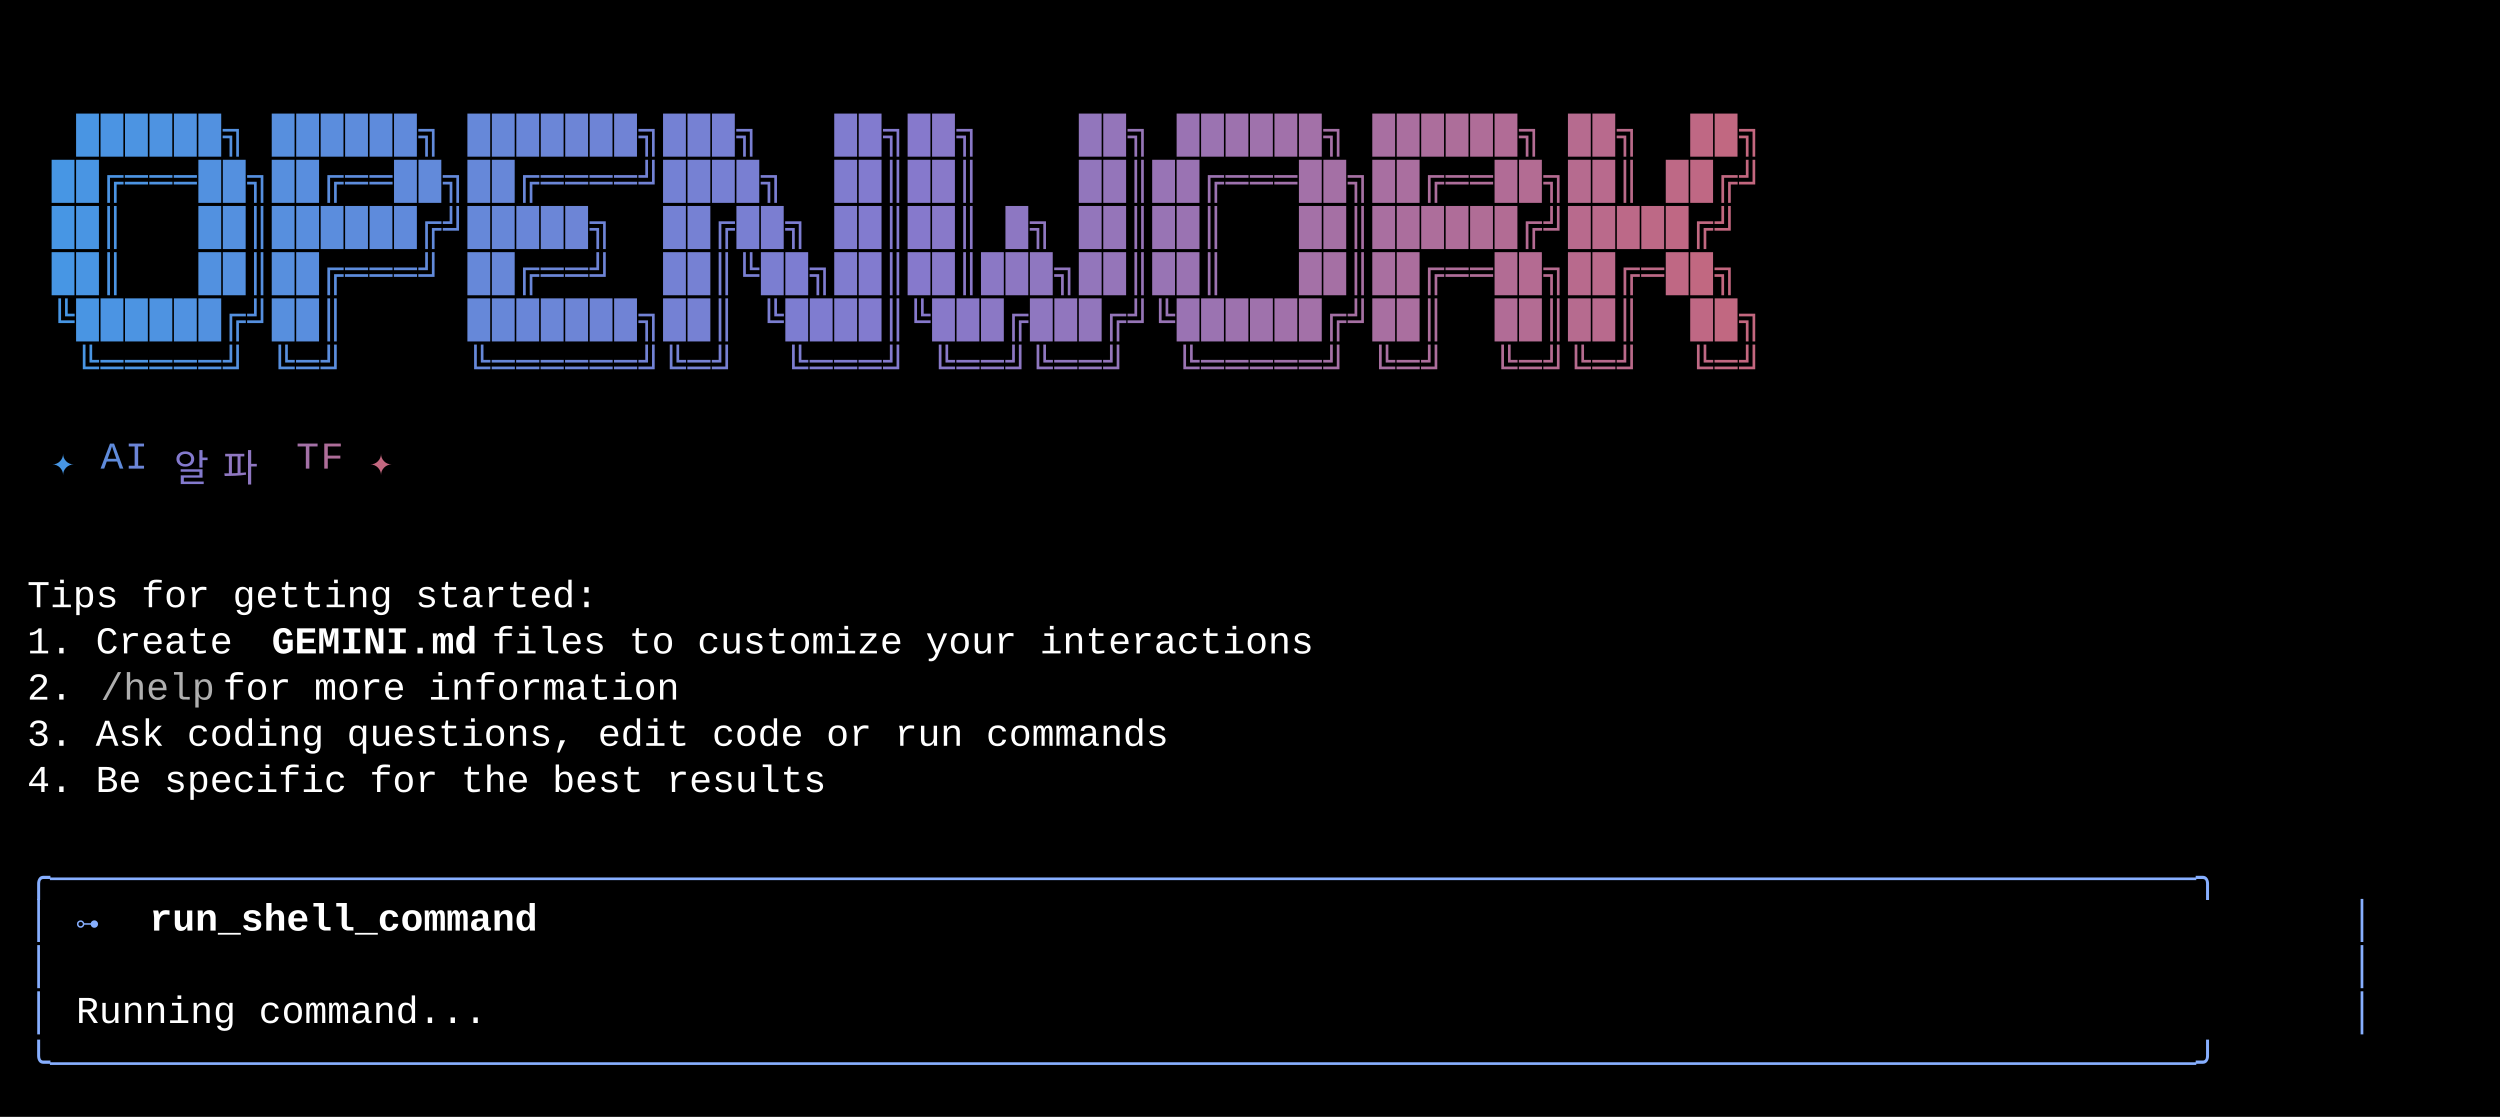
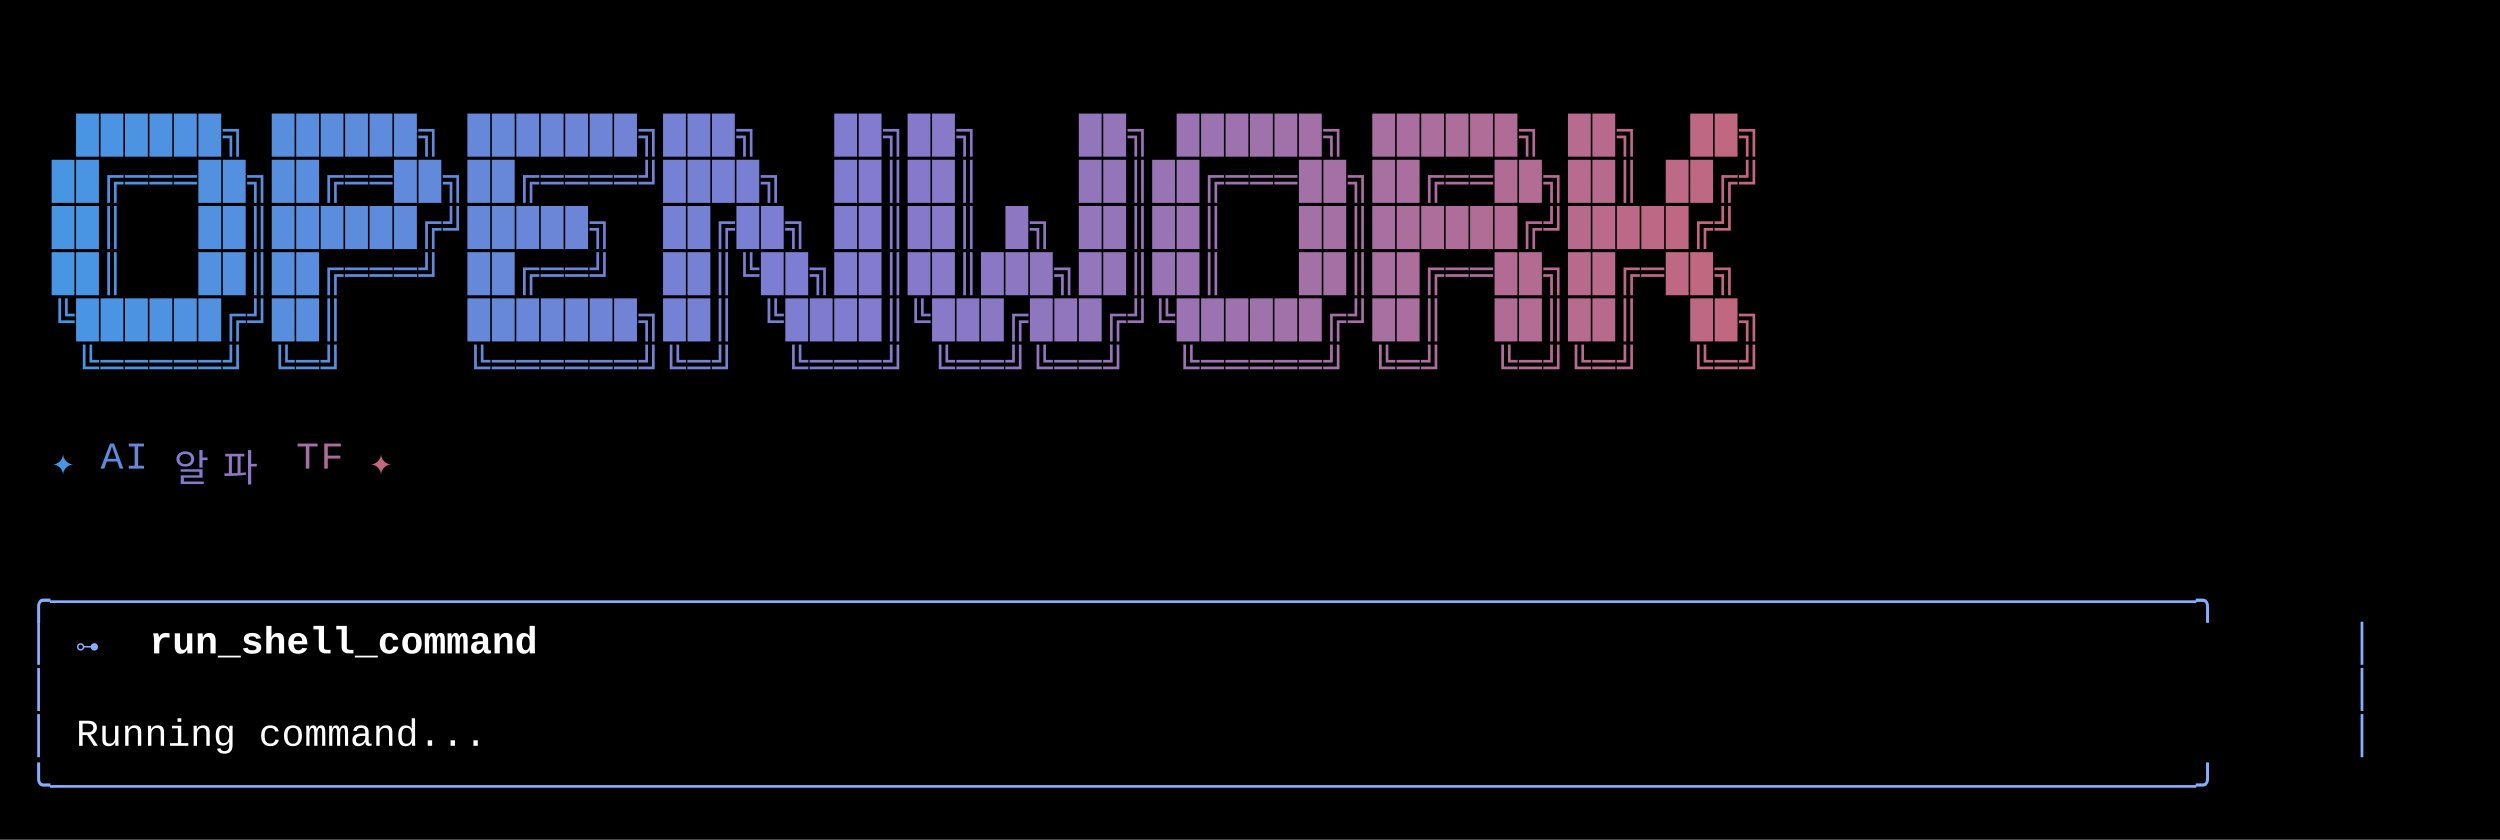
- <svg xmlns="http://www.w3.org/2000/svg" width="920" height="411" viewBox="0 0 920 411">
+ <svg xmlns="http://www.w3.org/2000/svg" width="920" height="309" viewBox="0 0 920 309">
  <style>
    text { font-family: Consolas, "Courier New", monospace; font-size: 14px; dominant-baseline: text-before-edge; white-space: pre; }
  </style>
-   <rect width="920" height="411" fill="#000000" />
+   <rect width="920" height="309" fill="#000000" />
  <g transform="translate(10, 10)">
    <text x="18" y="36" fill="#4995e3" textLength="9" lengthAdjust="spacingAndGlyphs">█</text>
    <text x="27" y="36" fill="#4b94e3" textLength="9" lengthAdjust="spacingAndGlyphs">█</text>
    <text x="36" y="36" fill="#4c94e2" textLength="9" lengthAdjust="spacingAndGlyphs">█</text>
    <text x="45" y="36" fill="#4e93e1" textLength="9" lengthAdjust="spacingAndGlyphs">█</text>
    <text x="54" y="36" fill="#5092e1" textLength="9" lengthAdjust="spacingAndGlyphs">█</text>
    <text x="63" y="36" fill="#5291e0" textLength="9" lengthAdjust="spacingAndGlyphs">█</text>
    <text x="72" y="36" fill="#5490df" textLength="9" lengthAdjust="spacingAndGlyphs">╗</text>
    <text x="90" y="36" fill="#578fde" textLength="9" lengthAdjust="spacingAndGlyphs">█</text>
    <text x="99" y="36" fill="#598ede" textLength="9" lengthAdjust="spacingAndGlyphs">█</text>
    <text x="108" y="36" fill="#5b8ddd" textLength="9" lengthAdjust="spacingAndGlyphs">█</text>
    <text x="117" y="36" fill="#5d8cdc" textLength="9" lengthAdjust="spacingAndGlyphs">█</text>
    <text x="126" y="36" fill="#5e8bdc" textLength="9" lengthAdjust="spacingAndGlyphs">█</text>
    <text x="135" y="36" fill="#608adb" textLength="9" lengthAdjust="spacingAndGlyphs">█</text>
    <text x="144" y="36" fill="#628ada" textLength="9" lengthAdjust="spacingAndGlyphs">╗</text>
    <text x="162" y="36" fill="#6688d9" textLength="9" lengthAdjust="spacingAndGlyphs">█</text>
    <text x="171" y="36" fill="#6787d8" textLength="9" lengthAdjust="spacingAndGlyphs">█</text>
    <text x="180" y="36" fill="#6986d8" textLength="9" lengthAdjust="spacingAndGlyphs">█</text>
    <text x="189" y="36" fill="#6b86d7" textLength="9" lengthAdjust="spacingAndGlyphs">█</text>
    <text x="198" y="36" fill="#6d85d6" textLength="9" lengthAdjust="spacingAndGlyphs">█</text>
    <text x="207" y="36" fill="#6e84d6" textLength="9" lengthAdjust="spacingAndGlyphs">█</text>
    <text x="216" y="36" fill="#7083d5" textLength="9" lengthAdjust="spacingAndGlyphs">█</text>
    <text x="225" y="36" fill="#7282d4" textLength="9" lengthAdjust="spacingAndGlyphs">╗</text>
    <text x="234" y="36" fill="#7481d4" textLength="9" lengthAdjust="spacingAndGlyphs">█</text>
    <text x="243" y="36" fill="#7681d3" textLength="9" lengthAdjust="spacingAndGlyphs">█</text>
    <text x="252" y="36" fill="#7780d3" textLength="9" lengthAdjust="spacingAndGlyphs">█</text>
    <text x="261" y="36" fill="#797fd2" textLength="9" lengthAdjust="spacingAndGlyphs">╗</text>
    <text x="297" y="36" fill="#807ccf" textLength="9" lengthAdjust="spacingAndGlyphs">█</text>
    <text x="306" y="36" fill="#827bcf" textLength="9" lengthAdjust="spacingAndGlyphs">█</text>
    <text x="315" y="36" fill="#847ace" textLength="9" lengthAdjust="spacingAndGlyphs">╗</text>
    <text x="324" y="36" fill="#8679cc" textLength="9" lengthAdjust="spacingAndGlyphs">█</text>
    <text x="333" y="36" fill="#8879c9" textLength="9" lengthAdjust="spacingAndGlyphs">█</text>
    <text x="342" y="36" fill="#8978c7" textLength="9" lengthAdjust="spacingAndGlyphs">╗</text>
    <text x="387" y="36" fill="#9276bc" textLength="9" lengthAdjust="spacingAndGlyphs">█</text>
    <text x="396" y="36" fill="#9475ba" textLength="9" lengthAdjust="spacingAndGlyphs">█</text>
    <text x="405" y="36" fill="#9675b7" textLength="9" lengthAdjust="spacingAndGlyphs">╗</text>
    <text x="423" y="36" fill="#9a73b3" textLength="9" lengthAdjust="spacingAndGlyphs">█</text>
    <text x="432" y="36" fill="#9b73b1" textLength="9" lengthAdjust="spacingAndGlyphs">█</text>
    <text x="441" y="36" fill="#9d72ae" textLength="9" lengthAdjust="spacingAndGlyphs">█</text>
    <text x="450" y="36" fill="#9f72ac" textLength="9" lengthAdjust="spacingAndGlyphs">█</text>
    <text x="459" y="36" fill="#a171aa" textLength="9" lengthAdjust="spacingAndGlyphs">█</text>
    <text x="468" y="36" fill="#a371a8" textLength="9" lengthAdjust="spacingAndGlyphs">█</text>
    <text x="477" y="36" fill="#a470a5" textLength="9" lengthAdjust="spacingAndGlyphs">╗</text>
    <text x="495" y="36" fill="#a86fa1" textLength="9" lengthAdjust="spacingAndGlyphs">█</text>
    <text x="504" y="36" fill="#aa6f9f" textLength="9" lengthAdjust="spacingAndGlyphs">█</text>
    <text x="513" y="36" fill="#ac6e9c" textLength="9" lengthAdjust="spacingAndGlyphs">█</text>
    <text x="522" y="36" fill="#ad6e9a" textLength="9" lengthAdjust="spacingAndGlyphs">█</text>
    <text x="531" y="36" fill="#af6d98" textLength="9" lengthAdjust="spacingAndGlyphs">█</text>
    <text x="540" y="36" fill="#b16c96" textLength="9" lengthAdjust="spacingAndGlyphs">█</text>
    <text x="549" y="36" fill="#b36c93" textLength="9" lengthAdjust="spacingAndGlyphs">╗</text>
    <text x="567" y="36" fill="#b66b8f" textLength="9" lengthAdjust="spacingAndGlyphs">█</text>
    <text x="576" y="36" fill="#b86a8d" textLength="9" lengthAdjust="spacingAndGlyphs">█</text>
    <text x="585" y="36" fill="#ba6a8a" textLength="9" lengthAdjust="spacingAndGlyphs">╗</text>
    <text x="612" y="36" fill="#bf6884" textLength="9" lengthAdjust="spacingAndGlyphs">█</text>
    <text x="621" y="36" fill="#c16881" textLength="9" lengthAdjust="spacingAndGlyphs">█</text>
    <text x="630" y="36" fill="#c3677f" textLength="9" lengthAdjust="spacingAndGlyphs">╗</text>
    <text x="9" y="53" fill="#4796e4" textLength="9" lengthAdjust="spacingAndGlyphs">█</text>
    <text x="18" y="53" fill="#4995e3" textLength="9" lengthAdjust="spacingAndGlyphs">█</text>
    <text x="27" y="53" fill="#4b94e3" textLength="9" lengthAdjust="spacingAndGlyphs">╔</text>
    <text x="36" y="53" fill="#4c94e2" textLength="9" lengthAdjust="spacingAndGlyphs">═</text>
    <text x="45" y="53" fill="#4e93e1" textLength="9" lengthAdjust="spacingAndGlyphs">═</text>
    <text x="54" y="53" fill="#5092e1" textLength="9" lengthAdjust="spacingAndGlyphs">═</text>
    <text x="63" y="53" fill="#5291e0" textLength="9" lengthAdjust="spacingAndGlyphs">█</text>
    <text x="72" y="53" fill="#5490df" textLength="9" lengthAdjust="spacingAndGlyphs">█</text>
    <text x="81" y="53" fill="#558fdf" textLength="9" lengthAdjust="spacingAndGlyphs">╗</text>
    <text x="90" y="53" fill="#578fde" textLength="9" lengthAdjust="spacingAndGlyphs">█</text>
    <text x="99" y="53" fill="#598ede" textLength="9" lengthAdjust="spacingAndGlyphs">█</text>
    <text x="108" y="53" fill="#5b8ddd" textLength="9" lengthAdjust="spacingAndGlyphs">╔</text>
    <text x="117" y="53" fill="#5d8cdc" textLength="9" lengthAdjust="spacingAndGlyphs">═</text>
    <text x="126" y="53" fill="#5e8bdc" textLength="9" lengthAdjust="spacingAndGlyphs">═</text>
    <text x="135" y="53" fill="#608adb" textLength="9" lengthAdjust="spacingAndGlyphs">█</text>
    <text x="144" y="53" fill="#628ada" textLength="9" lengthAdjust="spacingAndGlyphs">█</text>
    <text x="153" y="53" fill="#6489da" textLength="9" lengthAdjust="spacingAndGlyphs">╗</text>
    <text x="162" y="53" fill="#6688d9" textLength="9" lengthAdjust="spacingAndGlyphs">█</text>
    <text x="171" y="53" fill="#6787d8" textLength="9" lengthAdjust="spacingAndGlyphs">█</text>
    <text x="180" y="53" fill="#6986d8" textLength="9" lengthAdjust="spacingAndGlyphs">╔</text>
    <text x="189" y="53" fill="#6b86d7" textLength="9" lengthAdjust="spacingAndGlyphs">═</text>
    <text x="198" y="53" fill="#6d85d6" textLength="9" lengthAdjust="spacingAndGlyphs">═</text>
    <text x="207" y="53" fill="#6e84d6" textLength="9" lengthAdjust="spacingAndGlyphs">═</text>
    <text x="216" y="53" fill="#7083d5" textLength="9" lengthAdjust="spacingAndGlyphs">═</text>
    <text x="225" y="53" fill="#7282d4" textLength="9" lengthAdjust="spacingAndGlyphs">╝</text>
    <text x="234" y="53" fill="#7481d4" textLength="9" lengthAdjust="spacingAndGlyphs">█</text>
    <text x="243" y="53" fill="#7681d3" textLength="9" lengthAdjust="spacingAndGlyphs">█</text>
    <text x="252" y="53" fill="#7780d3" textLength="9" lengthAdjust="spacingAndGlyphs">█</text>
    <text x="261" y="53" fill="#797fd2" textLength="9" lengthAdjust="spacingAndGlyphs">█</text>
    <text x="270" y="53" fill="#7b7ed1" textLength="9" lengthAdjust="spacingAndGlyphs">╗</text>
    <text x="297" y="53" fill="#807ccf" textLength="9" lengthAdjust="spacingAndGlyphs">█</text>
    <text x="306" y="53" fill="#827bcf" textLength="9" lengthAdjust="spacingAndGlyphs">█</text>
    <text x="315" y="53" fill="#847ace" textLength="9" lengthAdjust="spacingAndGlyphs">║</text>
    <text x="324" y="53" fill="#8679cc" textLength="9" lengthAdjust="spacingAndGlyphs">█</text>
    <text x="333" y="53" fill="#8879c9" textLength="9" lengthAdjust="spacingAndGlyphs">█</text>
    <text x="342" y="53" fill="#8978c7" textLength="9" lengthAdjust="spacingAndGlyphs">║</text>
    <text x="387" y="53" fill="#9276bc" textLength="9" lengthAdjust="spacingAndGlyphs">█</text>
    <text x="396" y="53" fill="#9475ba" textLength="9" lengthAdjust="spacingAndGlyphs">█</text>
    <text x="405" y="53" fill="#9675b7" textLength="9" lengthAdjust="spacingAndGlyphs">║</text>
    <text x="414" y="53" fill="#9874b5" textLength="9" lengthAdjust="spacingAndGlyphs">█</text>
    <text x="423" y="53" fill="#9a73b3" textLength="9" lengthAdjust="spacingAndGlyphs">█</text>
    <text x="432" y="53" fill="#9b73b1" textLength="9" lengthAdjust="spacingAndGlyphs">╔</text>
    <text x="441" y="53" fill="#9d72ae" textLength="9" lengthAdjust="spacingAndGlyphs">═</text>
    <text x="450" y="53" fill="#9f72ac" textLength="9" lengthAdjust="spacingAndGlyphs">═</text>
    <text x="459" y="53" fill="#a171aa" textLength="9" lengthAdjust="spacingAndGlyphs">═</text>
    <text x="468" y="53" fill="#a371a8" textLength="9" lengthAdjust="spacingAndGlyphs">█</text>
    <text x="477" y="53" fill="#a470a5" textLength="9" lengthAdjust="spacingAndGlyphs">█</text>
    <text x="486" y="53" fill="#a670a3" textLength="9" lengthAdjust="spacingAndGlyphs">╗</text>
    <text x="495" y="53" fill="#a86fa1" textLength="9" lengthAdjust="spacingAndGlyphs">█</text>
    <text x="504" y="53" fill="#aa6f9f" textLength="9" lengthAdjust="spacingAndGlyphs">█</text>
    <text x="513" y="53" fill="#ac6e9c" textLength="9" lengthAdjust="spacingAndGlyphs">╔</text>
    <text x="522" y="53" fill="#ad6e9a" textLength="9" lengthAdjust="spacingAndGlyphs">═</text>
    <text x="531" y="53" fill="#af6d98" textLength="9" lengthAdjust="spacingAndGlyphs">═</text>
    <text x="540" y="53" fill="#b16c96" textLength="9" lengthAdjust="spacingAndGlyphs">█</text>
    <text x="549" y="53" fill="#b36c93" textLength="9" lengthAdjust="spacingAndGlyphs">█</text>
    <text x="558" y="53" fill="#b56b91" textLength="9" lengthAdjust="spacingAndGlyphs">╗</text>
    <text x="567" y="53" fill="#b66b8f" textLength="9" lengthAdjust="spacingAndGlyphs">█</text>
    <text x="576" y="53" fill="#b86a8d" textLength="9" lengthAdjust="spacingAndGlyphs">█</text>
    <text x="585" y="53" fill="#ba6a8a" textLength="9" lengthAdjust="spacingAndGlyphs">║</text>
    <text x="603" y="53" fill="#be6986" textLength="9" lengthAdjust="spacingAndGlyphs">█</text>
    <text x="612" y="53" fill="#bf6884" textLength="9" lengthAdjust="spacingAndGlyphs">█</text>
    <text x="621" y="53" fill="#c16881" textLength="9" lengthAdjust="spacingAndGlyphs">╔</text>
    <text x="630" y="53" fill="#c3677f" textLength="9" lengthAdjust="spacingAndGlyphs">╝</text>
    <text x="9" y="70" fill="#4796e4" textLength="9" lengthAdjust="spacingAndGlyphs">█</text>
    <text x="18" y="70" fill="#4995e3" textLength="9" lengthAdjust="spacingAndGlyphs">█</text>
    <text x="27" y="70" fill="#4b94e3" textLength="9" lengthAdjust="spacingAndGlyphs">║</text>
    <text x="63" y="70" fill="#5291e0" textLength="9" lengthAdjust="spacingAndGlyphs">█</text>
    <text x="72" y="70" fill="#5490df" textLength="9" lengthAdjust="spacingAndGlyphs">█</text>
    <text x="81" y="70" fill="#558fdf" textLength="9" lengthAdjust="spacingAndGlyphs">║</text>
    <text x="90" y="70" fill="#578fde" textLength="9" lengthAdjust="spacingAndGlyphs">█</text>
    <text x="99" y="70" fill="#598ede" textLength="9" lengthAdjust="spacingAndGlyphs">█</text>
    <text x="108" y="70" fill="#5b8ddd" textLength="9" lengthAdjust="spacingAndGlyphs">█</text>
    <text x="117" y="70" fill="#5d8cdc" textLength="9" lengthAdjust="spacingAndGlyphs">█</text>
    <text x="126" y="70" fill="#5e8bdc" textLength="9" lengthAdjust="spacingAndGlyphs">█</text>
    <text x="135" y="70" fill="#608adb" textLength="9" lengthAdjust="spacingAndGlyphs">█</text>
    <text x="144" y="70" fill="#628ada" textLength="9" lengthAdjust="spacingAndGlyphs">╔</text>
    <text x="153" y="70" fill="#6489da" textLength="9" lengthAdjust="spacingAndGlyphs">╝</text>
    <text x="162" y="70" fill="#6688d9" textLength="9" lengthAdjust="spacingAndGlyphs">█</text>
    <text x="171" y="70" fill="#6787d8" textLength="9" lengthAdjust="spacingAndGlyphs">█</text>
    <text x="180" y="70" fill="#6986d8" textLength="9" lengthAdjust="spacingAndGlyphs">█</text>
    <text x="189" y="70" fill="#6b86d7" textLength="9" lengthAdjust="spacingAndGlyphs">█</text>
    <text x="198" y="70" fill="#6d85d6" textLength="9" lengthAdjust="spacingAndGlyphs">█</text>
    <text x="207" y="70" fill="#6e84d6" textLength="9" lengthAdjust="spacingAndGlyphs">╗</text>
    <text x="234" y="70" fill="#7481d4" textLength="9" lengthAdjust="spacingAndGlyphs">█</text>
    <text x="243" y="70" fill="#7681d3" textLength="9" lengthAdjust="spacingAndGlyphs">█</text>
    <text x="252" y="70" fill="#7780d3" textLength="9" lengthAdjust="spacingAndGlyphs">╔</text>
    <text x="261" y="70" fill="#797fd2" textLength="9" lengthAdjust="spacingAndGlyphs">█</text>
    <text x="270" y="70" fill="#7b7ed1" textLength="9" lengthAdjust="spacingAndGlyphs">█</text>
    <text x="279" y="70" fill="#7d7dd1" textLength="9" lengthAdjust="spacingAndGlyphs">╗</text>
    <text x="297" y="70" fill="#807ccf" textLength="9" lengthAdjust="spacingAndGlyphs">█</text>
    <text x="306" y="70" fill="#827bcf" textLength="9" lengthAdjust="spacingAndGlyphs">█</text>
    <text x="315" y="70" fill="#847ace" textLength="9" lengthAdjust="spacingAndGlyphs">║</text>
    <text x="324" y="70" fill="#8679cc" textLength="9" lengthAdjust="spacingAndGlyphs">█</text>
    <text x="333" y="70" fill="#8879c9" textLength="9" lengthAdjust="spacingAndGlyphs">█</text>
    <text x="342" y="70" fill="#8a78c7" textLength="9" lengthAdjust="spacingAndGlyphs">║</text>
    <text x="360" y="70" fill="#8d77c2" textLength="9" lengthAdjust="spacingAndGlyphs">█</text>
    <text x="369" y="70" fill="#8f77c0" textLength="9" lengthAdjust="spacingAndGlyphs">╗</text>
    <text x="387" y="70" fill="#9376bb" textLength="9" lengthAdjust="spacingAndGlyphs">█</text>
    <text x="396" y="70" fill="#9575b9" textLength="9" lengthAdjust="spacingAndGlyphs">█</text>
    <text x="405" y="70" fill="#9774b7" textLength="9" lengthAdjust="spacingAndGlyphs">║</text>
    <text x="414" y="70" fill="#9874b4" textLength="9" lengthAdjust="spacingAndGlyphs">█</text>
    <text x="423" y="70" fill="#9a73b2" textLength="9" lengthAdjust="spacingAndGlyphs">█</text>
    <text x="432" y="70" fill="#9c73b0" textLength="9" lengthAdjust="spacingAndGlyphs">║</text>
    <text x="468" y="70" fill="#a471a7" textLength="9" lengthAdjust="spacingAndGlyphs">█</text>
    <text x="477" y="70" fill="#a570a4" textLength="9" lengthAdjust="spacingAndGlyphs">█</text>
    <text x="486" y="70" fill="#a76fa2" textLength="9" lengthAdjust="spacingAndGlyphs">║</text>
    <text x="495" y="70" fill="#a96fa0" textLength="9" lengthAdjust="spacingAndGlyphs">█</text>
    <text x="504" y="70" fill="#ab6e9d" textLength="9" lengthAdjust="spacingAndGlyphs">█</text>
    <text x="513" y="70" fill="#ad6e9b" textLength="9" lengthAdjust="spacingAndGlyphs">█</text>
    <text x="522" y="70" fill="#af6d99" textLength="9" lengthAdjust="spacingAndGlyphs">█</text>
    <text x="531" y="70" fill="#b06d96" textLength="9" lengthAdjust="spacingAndGlyphs">█</text>
    <text x="540" y="70" fill="#b26c94" textLength="9" lengthAdjust="spacingAndGlyphs">█</text>
    <text x="549" y="70" fill="#b46b92" textLength="9" lengthAdjust="spacingAndGlyphs">╔</text>
    <text x="558" y="70" fill="#b66b8f" textLength="9" lengthAdjust="spacingAndGlyphs">╝</text>
    <text x="567" y="70" fill="#b86a8d" textLength="9" lengthAdjust="spacingAndGlyphs">█</text>
    <text x="576" y="70" fill="#ba6a8b" textLength="9" lengthAdjust="spacingAndGlyphs">█</text>
    <text x="585" y="70" fill="#bc6988" textLength="9" lengthAdjust="spacingAndGlyphs">█</text>
    <text x="594" y="70" fill="#bd6986" textLength="9" lengthAdjust="spacingAndGlyphs">█</text>
    <text x="603" y="70" fill="#bf6884" textLength="9" lengthAdjust="spacingAndGlyphs">█</text>
    <text x="612" y="70" fill="#c16881" textLength="9" lengthAdjust="spacingAndGlyphs">╔</text>
    <text x="621" y="70" fill="#c3677f" textLength="9" lengthAdjust="spacingAndGlyphs">╝</text>
    <text x="9" y="87" fill="#4796e4" textLength="9" lengthAdjust="spacingAndGlyphs">█</text>
    <text x="18" y="87" fill="#4995e3" textLength="9" lengthAdjust="spacingAndGlyphs">█</text>
    <text x="27" y="87" fill="#4b94e3" textLength="9" lengthAdjust="spacingAndGlyphs">║</text>
    <text x="63" y="87" fill="#5291e0" textLength="9" lengthAdjust="spacingAndGlyphs">█</text>
    <text x="72" y="87" fill="#5490df" textLength="9" lengthAdjust="spacingAndGlyphs">█</text>
    <text x="81" y="87" fill="#558fdf" textLength="9" lengthAdjust="spacingAndGlyphs">║</text>
    <text x="90" y="87" fill="#578fde" textLength="9" lengthAdjust="spacingAndGlyphs">█</text>
    <text x="99" y="87" fill="#598ede" textLength="9" lengthAdjust="spacingAndGlyphs">█</text>
    <text x="108" y="87" fill="#5b8ddd" textLength="9" lengthAdjust="spacingAndGlyphs">╔</text>
    <text x="117" y="87" fill="#5d8cdc" textLength="9" lengthAdjust="spacingAndGlyphs">═</text>
    <text x="126" y="87" fill="#5e8bdc" textLength="9" lengthAdjust="spacingAndGlyphs">═</text>
    <text x="135" y="87" fill="#608adb" textLength="9" lengthAdjust="spacingAndGlyphs">═</text>
    <text x="144" y="87" fill="#628ada" textLength="9" lengthAdjust="spacingAndGlyphs">╝</text>
    <text x="162" y="87" fill="#6688d9" textLength="9" lengthAdjust="spacingAndGlyphs">█</text>
    <text x="171" y="87" fill="#6787d8" textLength="9" lengthAdjust="spacingAndGlyphs">█</text>
    <text x="180" y="87" fill="#6986d8" textLength="9" lengthAdjust="spacingAndGlyphs">╔</text>
    <text x="189" y="87" fill="#6b86d7" textLength="9" lengthAdjust="spacingAndGlyphs">═</text>
    <text x="198" y="87" fill="#6d85d6" textLength="9" lengthAdjust="spacingAndGlyphs">═</text>
    <text x="207" y="87" fill="#6e84d6" textLength="9" lengthAdjust="spacingAndGlyphs">╝</text>
    <text x="234" y="87" fill="#7481d4" textLength="9" lengthAdjust="spacingAndGlyphs">█</text>
    <text x="243" y="87" fill="#7681d3" textLength="9" lengthAdjust="spacingAndGlyphs">█</text>
    <text x="252" y="87" fill="#7780d3" textLength="9" lengthAdjust="spacingAndGlyphs">║</text>
    <text x="261" y="87" fill="#797fd2" textLength="9" lengthAdjust="spacingAndGlyphs">╚</text>
    <text x="270" y="87" fill="#7b7ed1" textLength="9" lengthAdjust="spacingAndGlyphs">█</text>
    <text x="279" y="87" fill="#7d7dd1" textLength="9" lengthAdjust="spacingAndGlyphs">█</text>
    <text x="288" y="87" fill="#7f7cd0" textLength="9" lengthAdjust="spacingAndGlyphs">╗</text>
    <text x="297" y="87" fill="#807ccf" textLength="9" lengthAdjust="spacingAndGlyphs">█</text>
    <text x="306" y="87" fill="#827bcf" textLength="9" lengthAdjust="spacingAndGlyphs">█</text>
    <text x="315" y="87" fill="#847ace" textLength="9" lengthAdjust="spacingAndGlyphs">║</text>
    <text x="324" y="87" fill="#8679cc" textLength="9" lengthAdjust="spacingAndGlyphs">█</text>
    <text x="333" y="87" fill="#8879c9" textLength="9" lengthAdjust="spacingAndGlyphs">█</text>
    <text x="342" y="87" fill="#8a78c7" textLength="9" lengthAdjust="spacingAndGlyphs">║</text>
    <text x="351" y="87" fill="#8b78c5" textLength="9" lengthAdjust="spacingAndGlyphs">█</text>
    <text x="360" y="87" fill="#8d77c2" textLength="9" lengthAdjust="spacingAndGlyphs">█</text>
    <text x="369" y="87" fill="#8f77c0" textLength="9" lengthAdjust="spacingAndGlyphs">█</text>
    <text x="378" y="87" fill="#9176be" textLength="9" lengthAdjust="spacingAndGlyphs">╗</text>
    <text x="387" y="87" fill="#9376bb" textLength="9" lengthAdjust="spacingAndGlyphs">█</text>
    <text x="396" y="87" fill="#9575b9" textLength="9" lengthAdjust="spacingAndGlyphs">█</text>
    <text x="405" y="87" fill="#9774b7" textLength="9" lengthAdjust="spacingAndGlyphs">║</text>
    <text x="414" y="87" fill="#9874b4" textLength="9" lengthAdjust="spacingAndGlyphs">█</text>
    <text x="423" y="87" fill="#9a73b2" textLength="9" lengthAdjust="spacingAndGlyphs">█</text>
    <text x="432" y="87" fill="#9c73b0" textLength="9" lengthAdjust="spacingAndGlyphs">║</text>
    <text x="468" y="87" fill="#a471a7" textLength="9" lengthAdjust="spacingAndGlyphs">█</text>
    <text x="477" y="87" fill="#a570a4" textLength="9" lengthAdjust="spacingAndGlyphs">█</text>
    <text x="486" y="87" fill="#a76fa2" textLength="9" lengthAdjust="spacingAndGlyphs">║</text>
    <text x="495" y="87" fill="#a96fa0" textLength="9" lengthAdjust="spacingAndGlyphs">█</text>
    <text x="504" y="87" fill="#ab6e9d" textLength="9" lengthAdjust="spacingAndGlyphs">█</text>
    <text x="513" y="87" fill="#ad6e9b" textLength="9" lengthAdjust="spacingAndGlyphs">╔</text>
    <text x="522" y="87" fill="#af6d99" textLength="9" lengthAdjust="spacingAndGlyphs">═</text>
    <text x="531" y="87" fill="#b06d96" textLength="9" lengthAdjust="spacingAndGlyphs">═</text>
    <text x="540" y="87" fill="#b26c94" textLength="9" lengthAdjust="spacingAndGlyphs">█</text>
    <text x="549" y="87" fill="#b46b92" textLength="9" lengthAdjust="spacingAndGlyphs">█</text>
    <text x="558" y="87" fill="#b66b8f" textLength="9" lengthAdjust="spacingAndGlyphs">╗</text>
    <text x="567" y="87" fill="#b86a8d" textLength="9" lengthAdjust="spacingAndGlyphs">█</text>
    <text x="576" y="87" fill="#ba6a8b" textLength="9" lengthAdjust="spacingAndGlyphs">█</text>
    <text x="585" y="87" fill="#bc6988" textLength="9" lengthAdjust="spacingAndGlyphs">╔</text>
    <text x="594" y="87" fill="#bd6986" textLength="9" lengthAdjust="spacingAndGlyphs">═</text>
    <text x="603" y="87" fill="#bf6884" textLength="9" lengthAdjust="spacingAndGlyphs">█</text>
    <text x="612" y="87" fill="#c16881" textLength="9" lengthAdjust="spacingAndGlyphs">█</text>
    <text x="621" y="87" fill="#c3677f" textLength="9" lengthAdjust="spacingAndGlyphs">╗</text>
    <text x="9" y="104" fill="#4796e4" textLength="9" lengthAdjust="spacingAndGlyphs">╚</text>
    <text x="18" y="104" fill="#4995e3" textLength="9" lengthAdjust="spacingAndGlyphs">█</text>
    <text x="27" y="104" fill="#4b94e3" textLength="9" lengthAdjust="spacingAndGlyphs">█</text>
    <text x="36" y="104" fill="#4c94e2" textLength="9" lengthAdjust="spacingAndGlyphs">█</text>
    <text x="45" y="104" fill="#4e93e1" textLength="9" lengthAdjust="spacingAndGlyphs">█</text>
    <text x="54" y="104" fill="#5092e1" textLength="9" lengthAdjust="spacingAndGlyphs">█</text>
    <text x="63" y="104" fill="#5291e0" textLength="9" lengthAdjust="spacingAndGlyphs">█</text>
    <text x="72" y="104" fill="#5490df" textLength="9" lengthAdjust="spacingAndGlyphs">╔</text>
    <text x="81" y="104" fill="#558fdf" textLength="9" lengthAdjust="spacingAndGlyphs">╝</text>
    <text x="90" y="104" fill="#578fde" textLength="9" lengthAdjust="spacingAndGlyphs">█</text>
    <text x="99" y="104" fill="#598ede" textLength="9" lengthAdjust="spacingAndGlyphs">█</text>
    <text x="108" y="104" fill="#5b8ddd" textLength="9" lengthAdjust="spacingAndGlyphs">║</text>
    <text x="162" y="104" fill="#6688d9" textLength="9" lengthAdjust="spacingAndGlyphs">█</text>
    <text x="171" y="104" fill="#6787d8" textLength="9" lengthAdjust="spacingAndGlyphs">█</text>
    <text x="180" y="104" fill="#6986d8" textLength="9" lengthAdjust="spacingAndGlyphs">█</text>
    <text x="189" y="104" fill="#6b86d7" textLength="9" lengthAdjust="spacingAndGlyphs">█</text>
    <text x="198" y="104" fill="#6d85d6" textLength="9" lengthAdjust="spacingAndGlyphs">█</text>
    <text x="207" y="104" fill="#6e84d6" textLength="9" lengthAdjust="spacingAndGlyphs">█</text>
    <text x="216" y="104" fill="#7083d5" textLength="9" lengthAdjust="spacingAndGlyphs">█</text>
    <text x="225" y="104" fill="#7282d4" textLength="9" lengthAdjust="spacingAndGlyphs">╗</text>
    <text x="234" y="104" fill="#7481d4" textLength="9" lengthAdjust="spacingAndGlyphs">█</text>
    <text x="243" y="104" fill="#7681d3" textLength="9" lengthAdjust="spacingAndGlyphs">█</text>
    <text x="252" y="104" fill="#7780d3" textLength="9" lengthAdjust="spacingAndGlyphs">║</text>
    <text x="270" y="104" fill="#7b7ed1" textLength="9" lengthAdjust="spacingAndGlyphs">╚</text>
    <text x="279" y="104" fill="#7d7dd1" textLength="9" lengthAdjust="spacingAndGlyphs">█</text>
    <text x="288" y="104" fill="#7f7cd0" textLength="9" lengthAdjust="spacingAndGlyphs">█</text>
    <text x="297" y="104" fill="#807ccf" textLength="9" lengthAdjust="spacingAndGlyphs">█</text>
    <text x="306" y="104" fill="#827bcf" textLength="9" lengthAdjust="spacingAndGlyphs">█</text>
    <text x="315" y="104" fill="#847ace" textLength="9" lengthAdjust="spacingAndGlyphs">║</text>
    <text x="324" y="104" fill="#8679cc" textLength="9" lengthAdjust="spacingAndGlyphs">╚</text>
    <text x="333" y="104" fill="#8879c9" textLength="9" lengthAdjust="spacingAndGlyphs">█</text>
    <text x="342" y="104" fill="#8978c7" textLength="9" lengthAdjust="spacingAndGlyphs">█</text>
    <text x="351" y="104" fill="#8b78c5" textLength="9" lengthAdjust="spacingAndGlyphs">█</text>
    <text x="360" y="104" fill="#8d77c3" textLength="9" lengthAdjust="spacingAndGlyphs">╔</text>
    <text x="369" y="104" fill="#8f77c0" textLength="9" lengthAdjust="spacingAndGlyphs">█</text>
    <text x="378" y="104" fill="#9176be" textLength="9" lengthAdjust="spacingAndGlyphs">█</text>
    <text x="387" y="104" fill="#9276bc" textLength="9" lengthAdjust="spacingAndGlyphs">█</text>
    <text x="396" y="104" fill="#9475ba" textLength="9" lengthAdjust="spacingAndGlyphs">╔</text>
    <text x="405" y="104" fill="#9675b7" textLength="9" lengthAdjust="spacingAndGlyphs">╝</text>
    <text x="414" y="104" fill="#9874b5" textLength="9" lengthAdjust="spacingAndGlyphs">╚</text>
    <text x="423" y="104" fill="#9a73b3" textLength="9" lengthAdjust="spacingAndGlyphs">█</text>
    <text x="432" y="104" fill="#9b73b1" textLength="9" lengthAdjust="spacingAndGlyphs">█</text>
    <text x="441" y="104" fill="#9d72ae" textLength="9" lengthAdjust="spacingAndGlyphs">█</text>
    <text x="450" y="104" fill="#9f72ac" textLength="9" lengthAdjust="spacingAndGlyphs">█</text>
    <text x="459" y="104" fill="#a171aa" textLength="9" lengthAdjust="spacingAndGlyphs">█</text>
    <text x="468" y="104" fill="#a371a8" textLength="9" lengthAdjust="spacingAndGlyphs">█</text>
    <text x="477" y="104" fill="#a470a5" textLength="9" lengthAdjust="spacingAndGlyphs">╔</text>
    <text x="486" y="104" fill="#a670a3" textLength="9" lengthAdjust="spacingAndGlyphs">╝</text>
    <text x="495" y="104" fill="#a86fa1" textLength="9" lengthAdjust="spacingAndGlyphs">█</text>
    <text x="504" y="104" fill="#aa6f9f" textLength="9" lengthAdjust="spacingAndGlyphs">█</text>
    <text x="513" y="104" fill="#ac6e9c" textLength="9" lengthAdjust="spacingAndGlyphs">║</text>
    <text x="540" y="104" fill="#b16c96" textLength="9" lengthAdjust="spacingAndGlyphs">█</text>
    <text x="549" y="104" fill="#b36c93" textLength="9" lengthAdjust="spacingAndGlyphs">█</text>
    <text x="558" y="104" fill="#b56b91" textLength="9" lengthAdjust="spacingAndGlyphs">║</text>
    <text x="567" y="104" fill="#b66b8f" textLength="9" lengthAdjust="spacingAndGlyphs">█</text>
    <text x="576" y="104" fill="#b86a8d" textLength="9" lengthAdjust="spacingAndGlyphs">█</text>
    <text x="585" y="104" fill="#ba6a8a" textLength="9" lengthAdjust="spacingAndGlyphs">║</text>
    <text x="612" y="104" fill="#bf6884" textLength="9" lengthAdjust="spacingAndGlyphs">█</text>
    <text x="621" y="104" fill="#c16881" textLength="9" lengthAdjust="spacingAndGlyphs">█</text>
    <text x="630" y="104" fill="#c3677f" textLength="9" lengthAdjust="spacingAndGlyphs">╗</text>
    <text x="18" y="121" fill="#4995e3" textLength="9" lengthAdjust="spacingAndGlyphs">╚</text>
    <text x="27" y="121" fill="#4b94e3" textLength="9" lengthAdjust="spacingAndGlyphs">═</text>
    <text x="36" y="121" fill="#4c94e2" textLength="9" lengthAdjust="spacingAndGlyphs">═</text>
    <text x="45" y="121" fill="#4e93e1" textLength="9" lengthAdjust="spacingAndGlyphs">═</text>
    <text x="54" y="121" fill="#5092e1" textLength="9" lengthAdjust="spacingAndGlyphs">═</text>
    <text x="63" y="121" fill="#5291e0" textLength="9" lengthAdjust="spacingAndGlyphs">═</text>
    <text x="72" y="121" fill="#5490df" textLength="9" lengthAdjust="spacingAndGlyphs">╝</text>
    <text x="90" y="121" fill="#578fde" textLength="9" lengthAdjust="spacingAndGlyphs">╚</text>
    <text x="99" y="121" fill="#598ede" textLength="9" lengthAdjust="spacingAndGlyphs">═</text>
    <text x="108" y="121" fill="#5b8ddd" textLength="9" lengthAdjust="spacingAndGlyphs">╝</text>
    <text x="162" y="121" fill="#6688d9" textLength="9" lengthAdjust="spacingAndGlyphs">╚</text>
    <text x="171" y="121" fill="#6787d8" textLength="9" lengthAdjust="spacingAndGlyphs">═</text>
    <text x="180" y="121" fill="#6986d8" textLength="9" lengthAdjust="spacingAndGlyphs">═</text>
    <text x="189" y="121" fill="#6b86d7" textLength="9" lengthAdjust="spacingAndGlyphs">═</text>
    <text x="198" y="121" fill="#6d85d6" textLength="9" lengthAdjust="spacingAndGlyphs">═</text>
    <text x="207" y="121" fill="#6e84d6" textLength="9" lengthAdjust="spacingAndGlyphs">═</text>
    <text x="216" y="121" fill="#7083d5" textLength="9" lengthAdjust="spacingAndGlyphs">═</text>
    <text x="225" y="121" fill="#7282d4" textLength="9" lengthAdjust="spacingAndGlyphs">╝</text>
    <text x="234" y="121" fill="#7481d4" textLength="9" lengthAdjust="spacingAndGlyphs">╚</text>
    <text x="243" y="121" fill="#7681d3" textLength="9" lengthAdjust="spacingAndGlyphs">═</text>
    <text x="252" y="121" fill="#7780d3" textLength="9" lengthAdjust="spacingAndGlyphs">╝</text>
    <text x="279" y="121" fill="#7d7dd1" textLength="9" lengthAdjust="spacingAndGlyphs">╚</text>
    <text x="288" y="121" fill="#7f7cd0" textLength="9" lengthAdjust="spacingAndGlyphs">═</text>
    <text x="297" y="121" fill="#807ccf" textLength="9" lengthAdjust="spacingAndGlyphs">═</text>
    <text x="306" y="121" fill="#827bcf" textLength="9" lengthAdjust="spacingAndGlyphs">═</text>
    <text x="315" y="121" fill="#847ace" textLength="9" lengthAdjust="spacingAndGlyphs">╝</text>
    <text x="333" y="121" fill="#8879c9" textLength="9" lengthAdjust="spacingAndGlyphs">╚</text>
    <text x="342" y="121" fill="#8978c7" textLength="9" lengthAdjust="spacingAndGlyphs">═</text>
    <text x="351" y="121" fill="#8b78c5" textLength="9" lengthAdjust="spacingAndGlyphs">═</text>
    <text x="360" y="121" fill="#8d77c3" textLength="9" lengthAdjust="spacingAndGlyphs">╝</text>
    <text x="369" y="121" fill="#8f77c0" textLength="9" lengthAdjust="spacingAndGlyphs">╚</text>
    <text x="378" y="121" fill="#9176be" textLength="9" lengthAdjust="spacingAndGlyphs">═</text>
    <text x="387" y="121" fill="#9276bc" textLength="9" lengthAdjust="spacingAndGlyphs">═</text>
    <text x="396" y="121" fill="#9475ba" textLength="9" lengthAdjust="spacingAndGlyphs">╝</text>
    <text x="423" y="121" fill="#9a73b3" textLength="9" lengthAdjust="spacingAndGlyphs">╚</text>
    <text x="432" y="121" fill="#9b73b1" textLength="9" lengthAdjust="spacingAndGlyphs">═</text>
    <text x="441" y="121" fill="#9d72ae" textLength="9" lengthAdjust="spacingAndGlyphs">═</text>
    <text x="450" y="121" fill="#9f72ac" textLength="9" lengthAdjust="spacingAndGlyphs">═</text>
    <text x="459" y="121" fill="#a171aa" textLength="9" lengthAdjust="spacingAndGlyphs">═</text>
    <text x="468" y="121" fill="#a371a8" textLength="9" lengthAdjust="spacingAndGlyphs">═</text>
    <text x="477" y="121" fill="#a470a5" textLength="9" lengthAdjust="spacingAndGlyphs">╝</text>
    <text x="495" y="121" fill="#a86fa1" textLength="9" lengthAdjust="spacingAndGlyphs">╚</text>
    <text x="504" y="121" fill="#aa6f9f" textLength="9" lengthAdjust="spacingAndGlyphs">═</text>
    <text x="513" y="121" fill="#ac6e9c" textLength="9" lengthAdjust="spacingAndGlyphs">╝</text>
    <text x="540" y="121" fill="#b16c96" textLength="9" lengthAdjust="spacingAndGlyphs">╚</text>
    <text x="549" y="121" fill="#b36c93" textLength="9" lengthAdjust="spacingAndGlyphs">═</text>
    <text x="558" y="121" fill="#b56b91" textLength="9" lengthAdjust="spacingAndGlyphs">╝</text>
    <text x="567" y="121" fill="#b66b8f" textLength="9" lengthAdjust="spacingAndGlyphs">╚</text>
    <text x="576" y="121" fill="#b86a8d" textLength="9" lengthAdjust="spacingAndGlyphs">═</text>
    <text x="585" y="121" fill="#ba6a8a" textLength="9" lengthAdjust="spacingAndGlyphs">╝</text>
    <text x="612" y="121" fill="#bf6884" textLength="9" lengthAdjust="spacingAndGlyphs">╚</text>
    <text x="621" y="121" fill="#c16881" textLength="9" lengthAdjust="spacingAndGlyphs">═</text>
    <text x="630" y="121" fill="#c3677f" textLength="9" lengthAdjust="spacingAndGlyphs">╝</text>
    <text x="9" y="155" fill="#4796e4" textLength="9" lengthAdjust="spacingAndGlyphs">✦</text>
    <text x="27" y="155" fill="#5f8bdb" textLength="9" lengthAdjust="spacingAndGlyphs">A</text>
    <text x="36" y="155" fill="#6c85d7" textLength="9" lengthAdjust="spacingAndGlyphs">I</text>
    <text x="54" y="155" fill="#847ace" textLength="18" lengthAdjust="spacingAndGlyphs">알</text>
    <text x="72" y="155" fill="#8f77c1" textLength="18" lengthAdjust="spacingAndGlyphs">파</text>
    <text x="99" y="155" fill="#a471a7" textLength="9" lengthAdjust="spacingAndGlyphs">T</text>
    <text x="108" y="155" fill="#ae6d99" textLength="9" lengthAdjust="spacingAndGlyphs">F</text>
    <text x="126" y="155" fill="#c3677f" textLength="9" lengthAdjust="spacingAndGlyphs">✦</text>
-     <text x="0" y="206" fill="#ffffff" textLength="225" lengthAdjust="spacingAndGlyphs">Tips for getting started:</text>
-     <text x="0" y="223" fill="#ffffff" textLength="90" lengthAdjust="spacingAndGlyphs">1. Create </text>
-     <text x="90" y="223" fill="#ffffff" textLength="81" lengthAdjust="spacingAndGlyphs" font-weight="bold">GEMINI.md</text>
-     <text x="171" y="223" fill="#ffffff" textLength="333" lengthAdjust="spacingAndGlyphs"> files to customize your interactions</text>
-     <text x="0" y="240" fill="#ffffff" textLength="27" lengthAdjust="spacingAndGlyphs">2. </text>
-     <text x="27" y="240" fill="#afafaf" textLength="45" lengthAdjust="spacingAndGlyphs">/help</text>
-     <text x="72" y="240" fill="#ffffff" textLength="189" lengthAdjust="spacingAndGlyphs"> for more information</text>
-     <text x="0" y="257" fill="#ffffff" textLength="450" lengthAdjust="spacingAndGlyphs">3. Ask coding questions, edit code or run commands</text>
-     <text x="0" y="274" fill="#ffffff" textLength="315" lengthAdjust="spacingAndGlyphs">4. Be specific for the best results</text>
-     <text x="0" y="308" fill="#87afff" textLength="864" lengthAdjust="spacingAndGlyphs">╭──────────────────────────────────────────────────────────────────────────────────────────────╮</text>
-     <text x="0" y="325" fill="#87afff" textLength="9" lengthAdjust="spacingAndGlyphs">│</text>
-     <text x="18" y="325" fill="#87afff" textLength="9" lengthAdjust="spacingAndGlyphs">⊶</text>
-     <text x="45" y="325" fill="#ffffff" textLength="153" lengthAdjust="spacingAndGlyphs" font-weight="bold">run_shell_command</text>
-     <text x="855" y="325" fill="#87afff" textLength="9" lengthAdjust="spacingAndGlyphs">│</text>
-     <text x="0" y="342" fill="#87afff" textLength="9" lengthAdjust="spacingAndGlyphs">│</text>
-     <text x="855" y="342" fill="#87afff" textLength="9" lengthAdjust="spacingAndGlyphs">│</text>
-     <text x="0" y="359" fill="#87afff" textLength="9" lengthAdjust="spacingAndGlyphs">│</text>
-     <text x="18" y="359" fill="#ffffff" textLength="162" lengthAdjust="spacingAndGlyphs">Running command...</text>
-     <text x="855" y="359" fill="#87afff" textLength="9" lengthAdjust="spacingAndGlyphs">│</text>
-     <text x="0" y="376" fill="#87afff" textLength="864" lengthAdjust="spacingAndGlyphs">╰──────────────────────────────────────────────────────────────────────────────────────────────╯</text>
+     <text x="0" y="206" fill="#87afff" textLength="864" lengthAdjust="spacingAndGlyphs">╭──────────────────────────────────────────────────────────────────────────────────────────────╮</text>
+     <text x="0" y="223" fill="#87afff" textLength="9" lengthAdjust="spacingAndGlyphs">│</text>
+     <text x="18" y="223" fill="#87afff" textLength="9" lengthAdjust="spacingAndGlyphs">⊶</text>
+     <text x="45" y="223" fill="#ffffff" textLength="153" lengthAdjust="spacingAndGlyphs" font-weight="bold">run_shell_command</text>
+     <text x="855" y="223" fill="#87afff" textLength="9" lengthAdjust="spacingAndGlyphs">│</text>
+     <text x="0" y="240" fill="#87afff" textLength="9" lengthAdjust="spacingAndGlyphs">│</text>
+     <text x="855" y="240" fill="#87afff" textLength="9" lengthAdjust="spacingAndGlyphs">│</text>
+     <text x="0" y="257" fill="#87afff" textLength="9" lengthAdjust="spacingAndGlyphs">│</text>
+     <text x="18" y="257" fill="#ffffff" textLength="162" lengthAdjust="spacingAndGlyphs">Running command...</text>
+     <text x="855" y="257" fill="#87afff" textLength="9" lengthAdjust="spacingAndGlyphs">│</text>
+     <text x="0" y="274" fill="#87afff" textLength="864" lengthAdjust="spacingAndGlyphs">╰──────────────────────────────────────────────────────────────────────────────────────────────╯</text>
  </g>
</svg>
